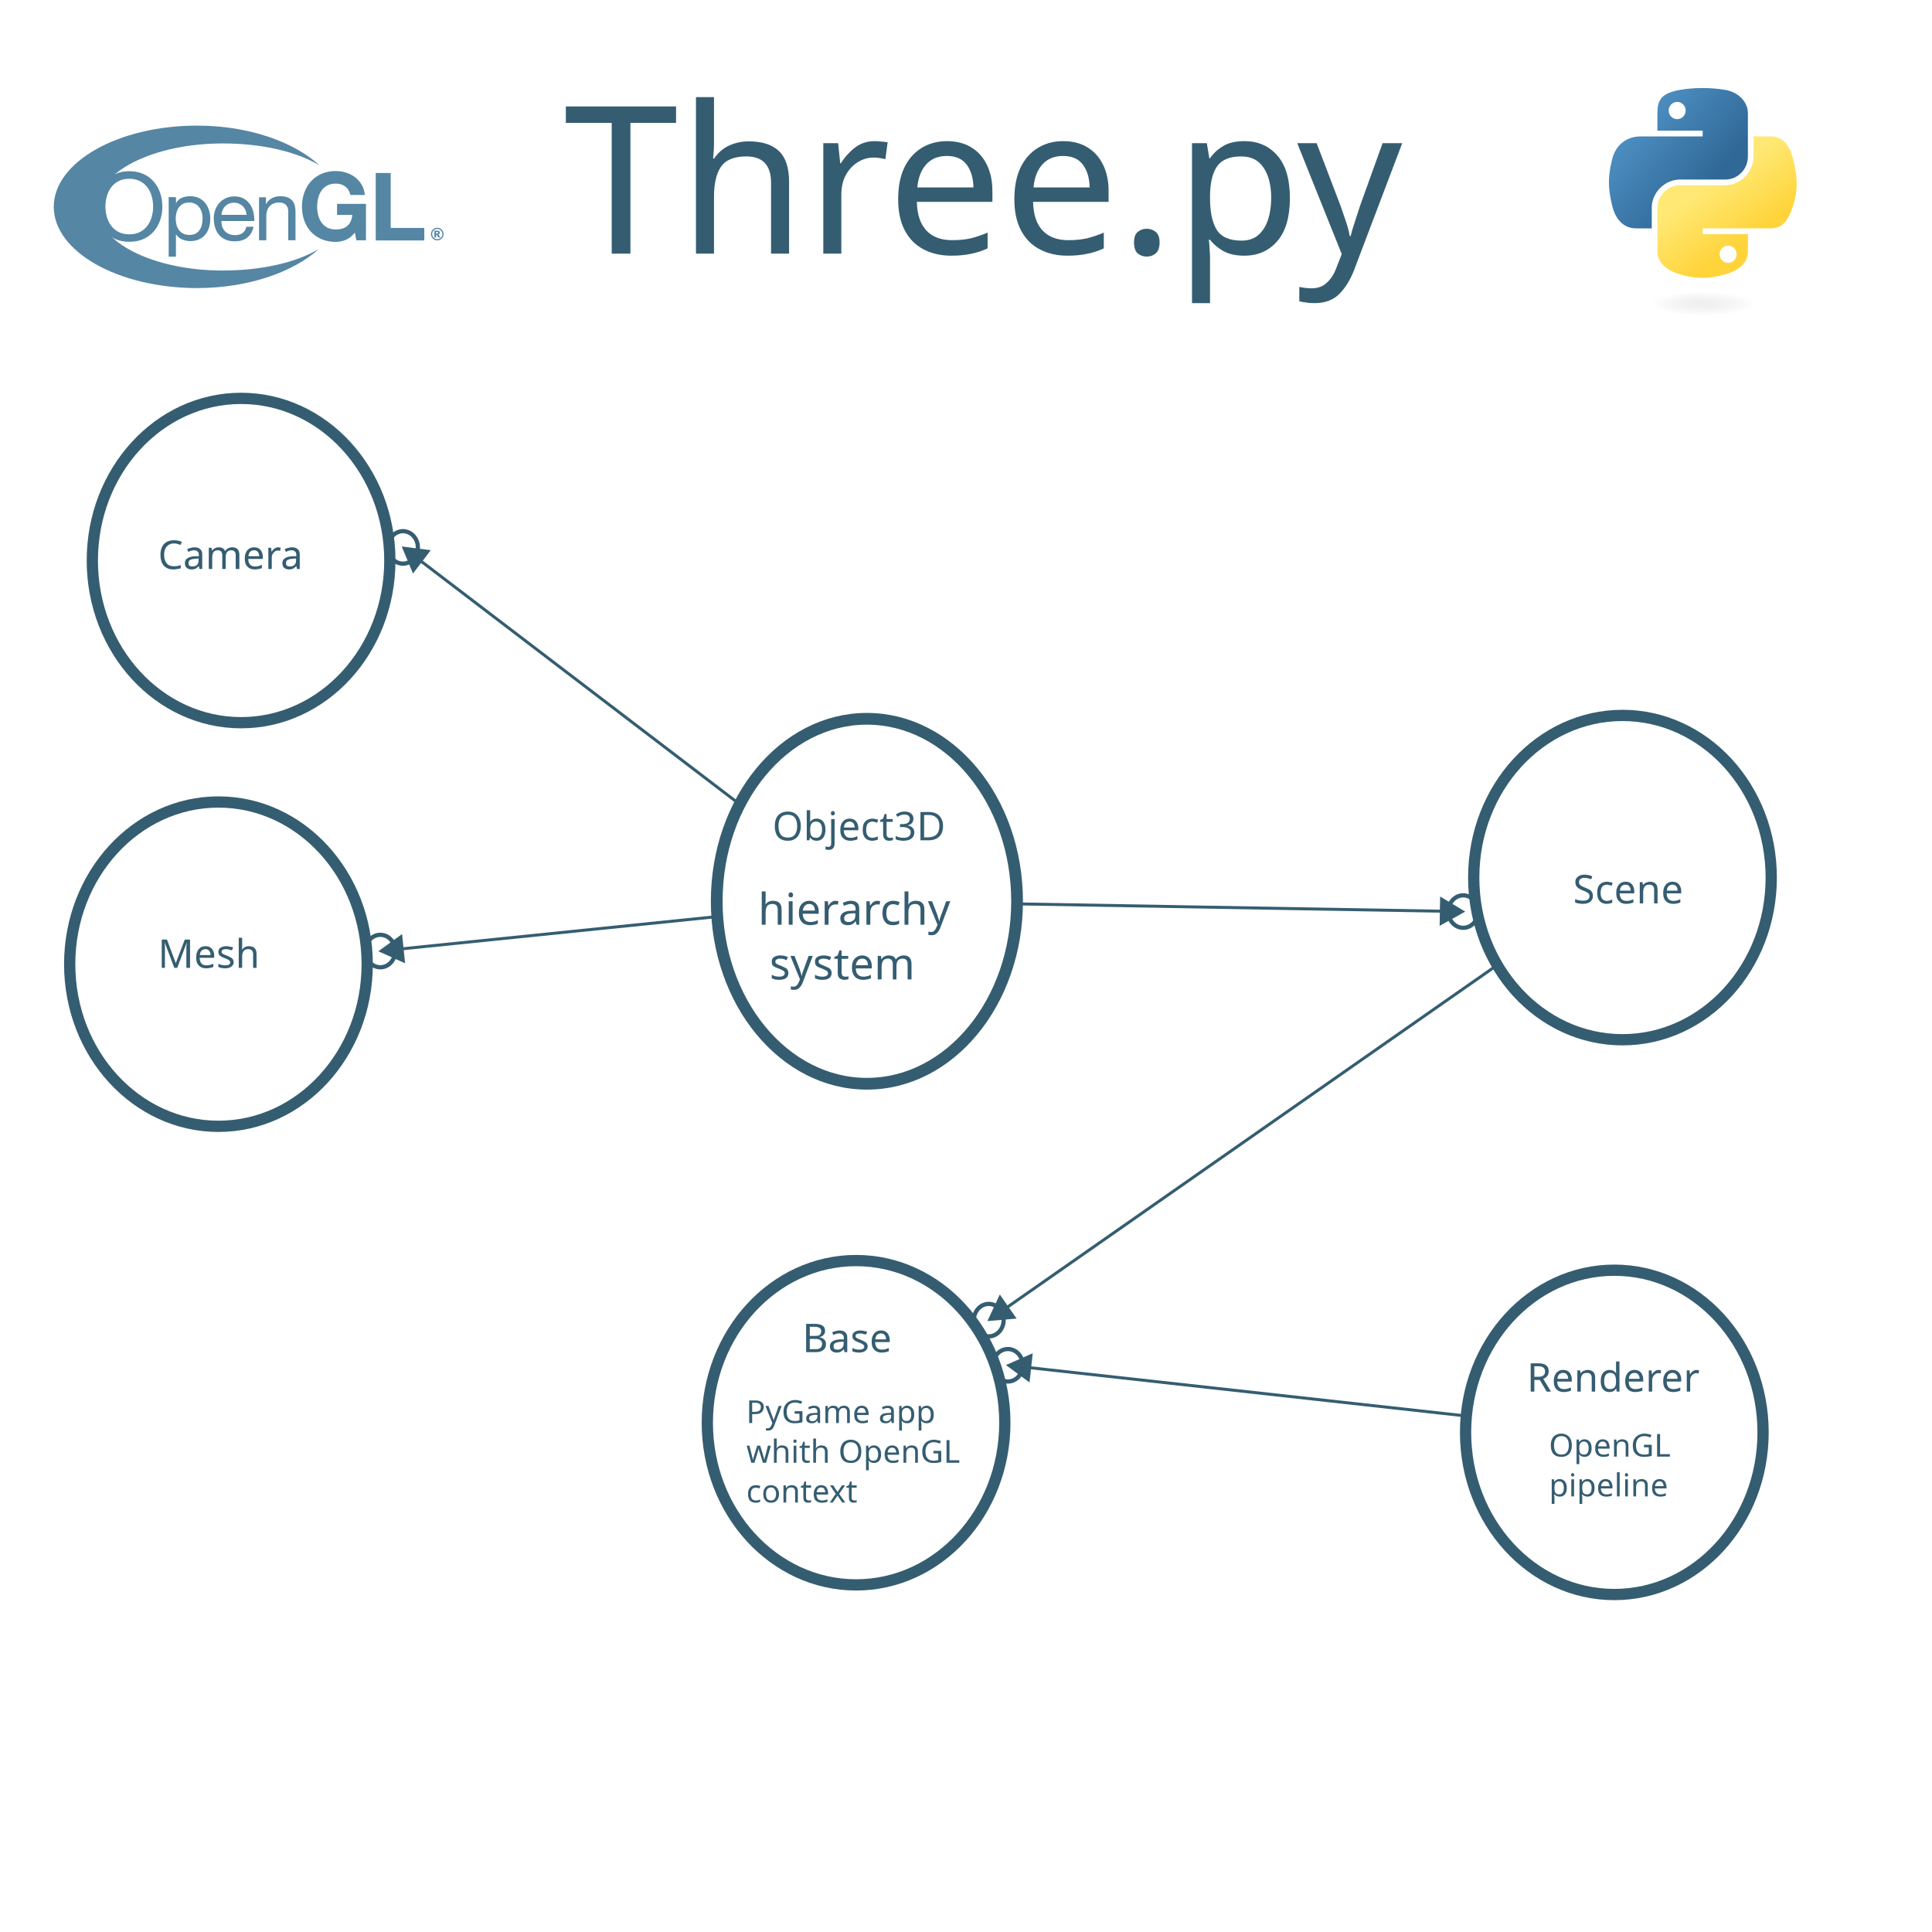
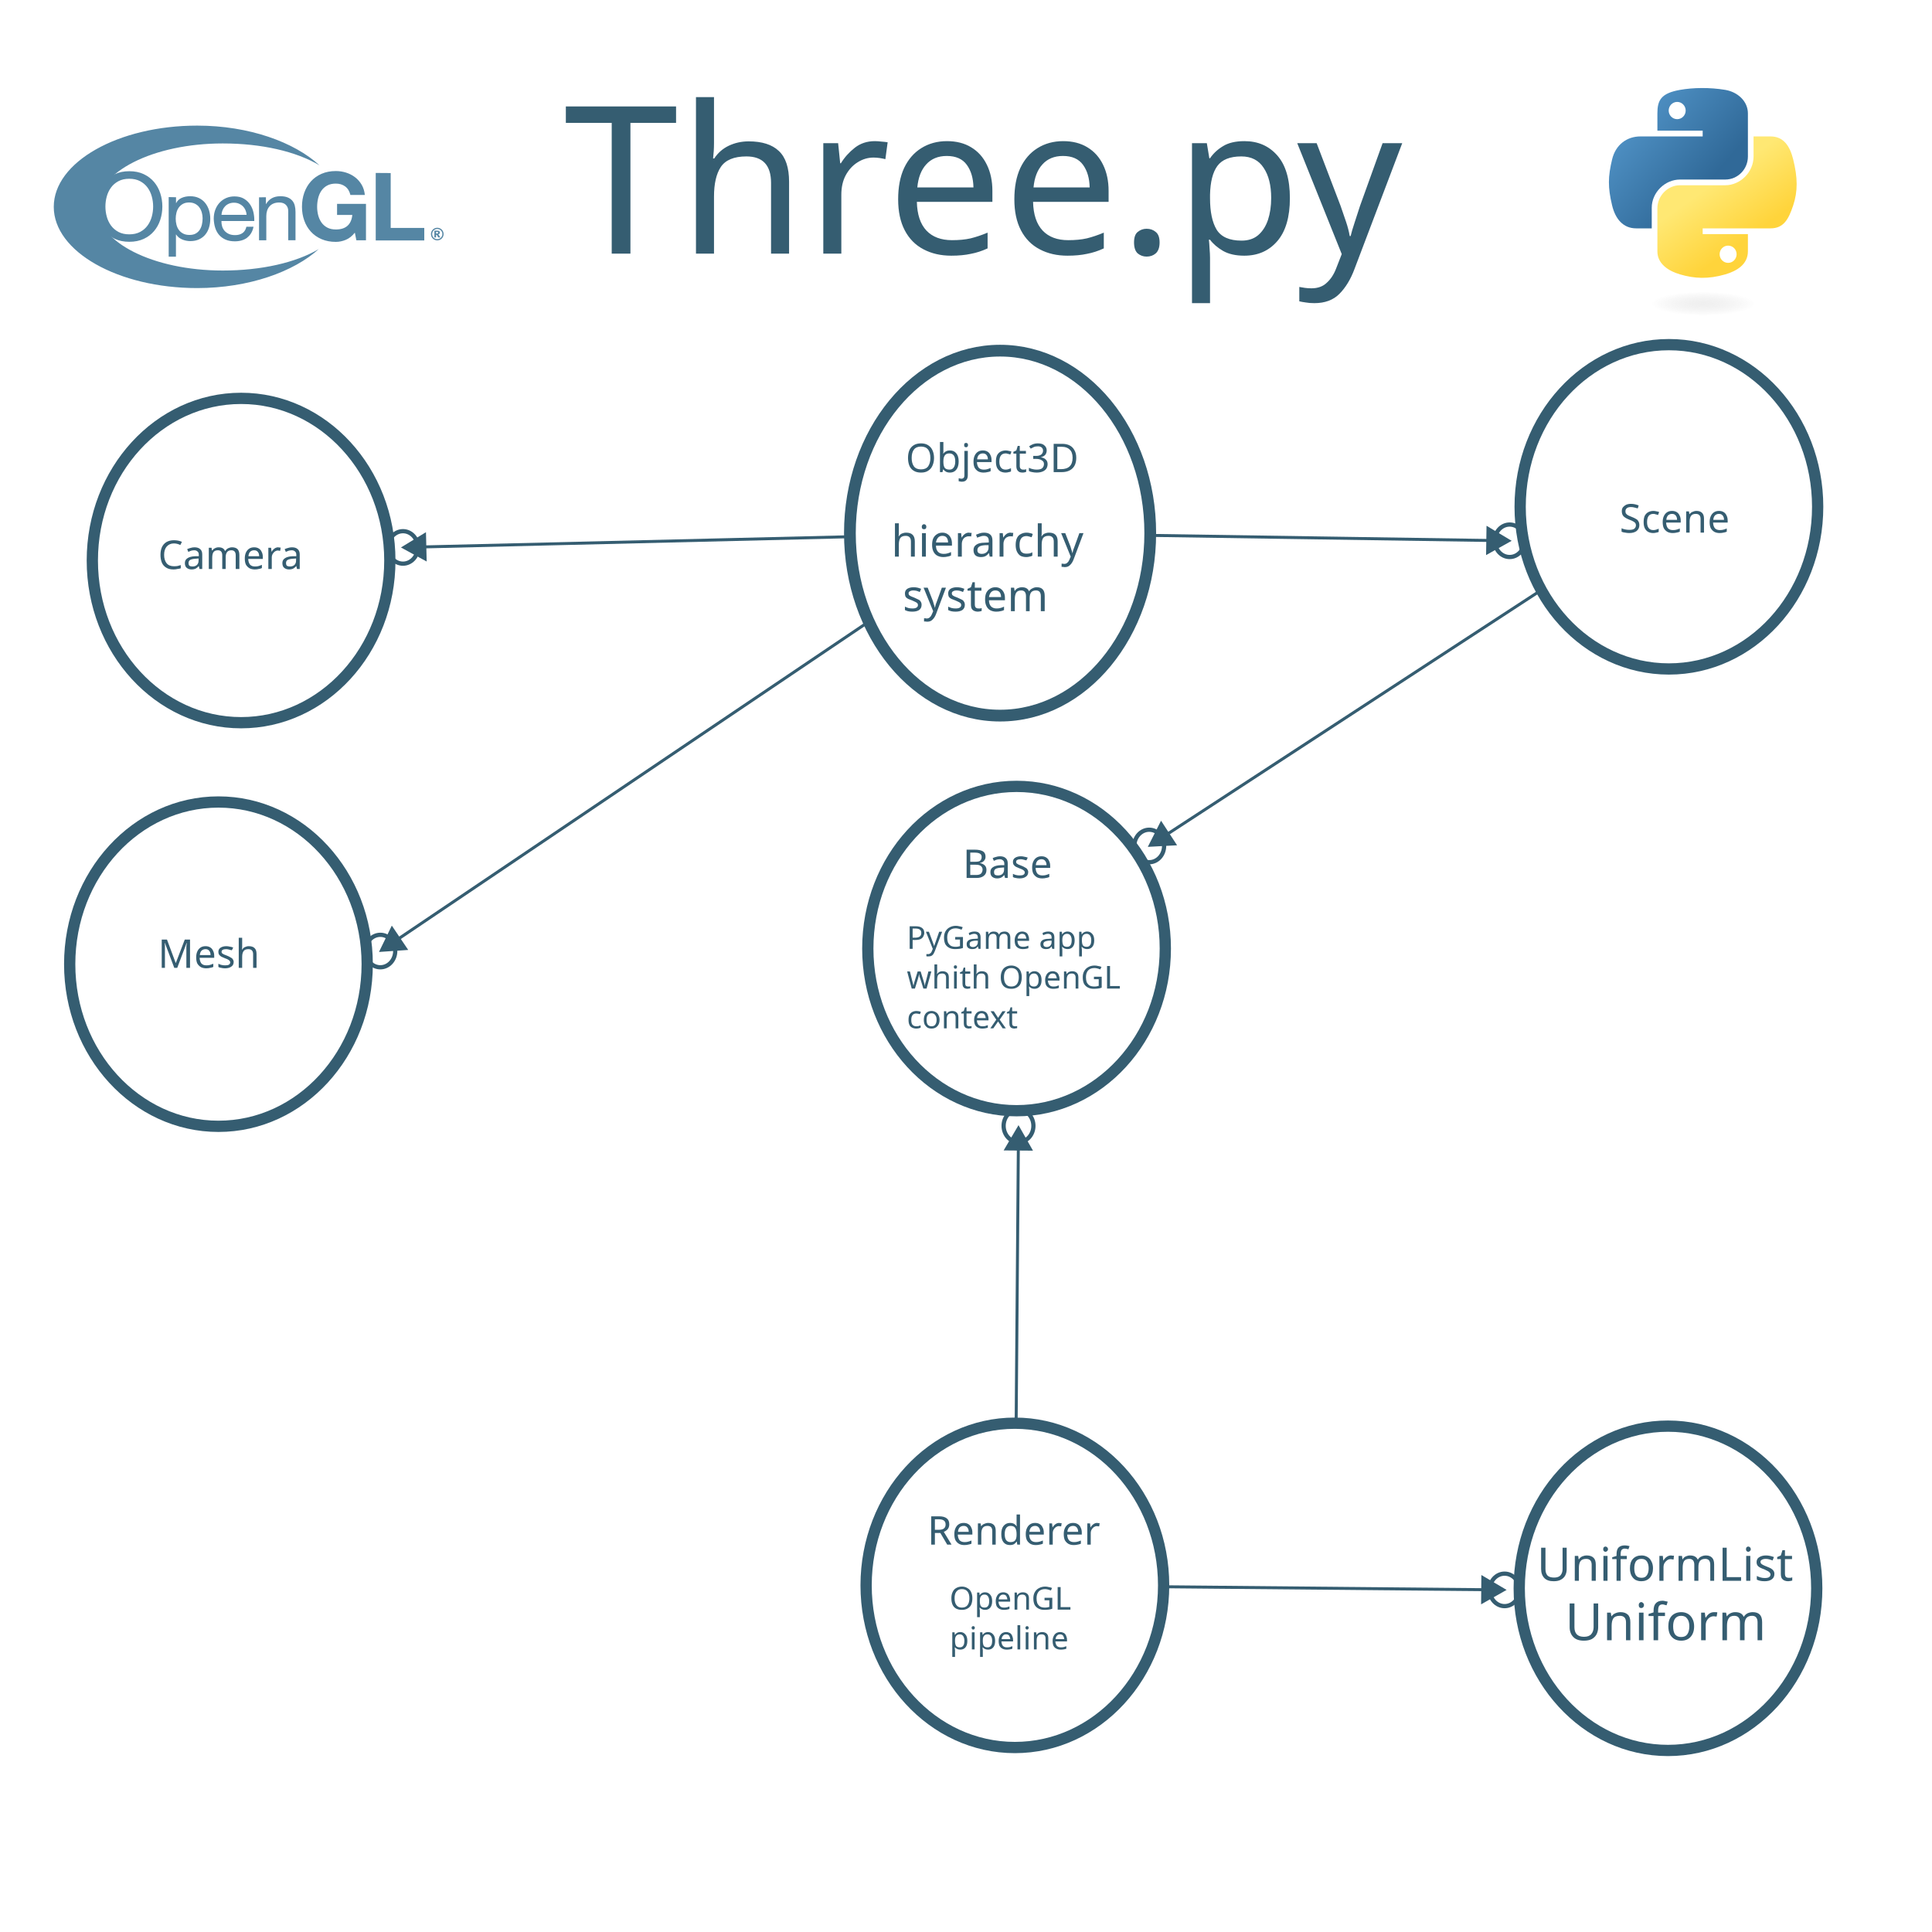
<svg xmlns="http://www.w3.org/2000/svg" xmlns:xlink="http://www.w3.org/1999/xlink" width="500" height="500" viewBox="0 0 132.292 132.292" version="1.1" id="svg5">
  <defs id="defs2">
    <marker style="overflow:visible" id="TriangleInL" refX="0" refY="0" orient="auto">
      <path transform="scale(-0.8)" style="fill:context-stroke;fill-rule:evenodd;stroke:context-stroke;stroke-width:1pt" d="M 5.77,0 -2.88,5 V -5 Z" id="path23902" />
    </marker>
    <marker style="overflow:visible" id="Tail" refX="0" refY="0" orient="auto">
      <g transform="scale(-1.2)" id="g23817">
        <path style="fill:none;fill-rule:evenodd;stroke:context-stroke;stroke-width:0.8;stroke-linecap:round" d="M -3.805,-3.959 0.544,0" id="path23805" />
        <path style="fill:none;fill-rule:evenodd;stroke:context-stroke;stroke-width:0.8;stroke-linecap:round" d="M -1.287,-3.959 3.062,0" id="path23807" />
        <path style="fill:none;fill-rule:evenodd;stroke:context-stroke;stroke-width:0.8;stroke-linecap:round" d="M 1.305,-3.959 5.654,0" id="path23809" />
        <path style="fill:none;fill-rule:evenodd;stroke:context-stroke;stroke-width:0.8;stroke-linecap:round" d="M -3.805,4.178 0.544,0.22" id="path23811" />
        <path style="fill:none;fill-rule:evenodd;stroke:context-stroke;stroke-width:0.8;stroke-linecap:round" d="M -1.287,4.178 3.062,0.22" id="path23813" />
        <path style="fill:none;fill-rule:evenodd;stroke:context-stroke;stroke-width:0.8;stroke-linecap:round" d="M 1.305,4.178 5.654,0.22" id="path23815" />
      </g>
    </marker>
    <marker style="overflow:visible" id="Arrow1Lstart" refX="0" refY="0" orient="auto">
      <path transform="matrix(0.8,0,0,0.8,10,0)" style="fill:context-stroke;fill-rule:evenodd;stroke:context-stroke;stroke-width:1pt" d="M 0,0 5,-5 -12.5,0 5,5 Z" id="path23769" />
    </marker>
    <linearGradient id="linearGradient7268">
      <stop style="stop-color:#be7900;stop-opacity:1;" offset="0" id="stop7266" />
    </linearGradient>
    <linearGradient id="linearGradient2795">
      <stop style="stop-color:#b8b8b8;stop-opacity:0.498;" offset="0" id="stop2797" />
      <stop style="stop-color:#7f7f7f;stop-opacity:0;" offset="1" id="stop2799" />
    </linearGradient>
    <linearGradient id="linearGradient2787">
      <stop style="stop-color:#7f7f7f;stop-opacity:0.5;" offset="0" id="stop2789" />
      <stop style="stop-color:#7f7f7f;stop-opacity:0;" offset="1" id="stop2791" />
    </linearGradient>
    <linearGradient id="linearGradient3676">
      <stop style="stop-color:#b2b2b2;stop-opacity:0.5;" offset="0" id="stop3678" />
      <stop style="stop-color:#b3b3b3;stop-opacity:0;" offset="1" id="stop3680" />
    </linearGradient>
    <linearGradient id="linearGradient3236">
      <stop style="stop-color:#f4f4f4;stop-opacity:1" offset="0" id="stop3244" />
      <stop style="stop-color:white;stop-opacity:1" offset="1" id="stop3240" />
    </linearGradient>
    <linearGradient id="linearGradient4671">
      <stop style="stop-color:#ffd43b;stop-opacity:1;" offset="0" id="stop4673" />
      <stop style="stop-color:#ffe873;stop-opacity:1" offset="1" id="stop4675" />
    </linearGradient>
    <linearGradient id="linearGradient4689">
      <stop style="stop-color:#5a9fd4;stop-opacity:1;" offset="0" id="stop4691" />
      <stop style="stop-color:#306998;stop-opacity:1;" offset="1" id="stop4693" />
    </linearGradient>
    <linearGradient x1="224.24" y1="144.757" x2="-65.309" y2="144.757" id="linearGradient2987" xlink:href="#linearGradient4671" gradientUnits="userSpaceOnUse" gradientTransform="translate(100.2702,99.61116)" />
    <linearGradient x1="172.942" y1="77.476" x2="26.67" y2="76.313" id="linearGradient2990" xlink:href="#linearGradient4689" gradientUnits="userSpaceOnUse" gradientTransform="translate(100.2702,99.61116)" />
    <linearGradient xlink:href="#linearGradient4671" id="linearGradient2255" gradientUnits="userSpaceOnUse" gradientTransform="matrix(0.562541,0,0,0.567972,-11.5974,-7.60954)" x1="224.24" y1="144.757" x2="-65.309" y2="144.757" />
    <linearGradient xlink:href="#linearGradient4689" id="linearGradient2258" gradientUnits="userSpaceOnUse" gradientTransform="matrix(0.562541,0,0,0.567972,-11.5974,-7.60954)" x1="172.942" y1="76.176" x2="26.67" y2="76.313" />
    <radialGradient xlink:href="#linearGradient2795" id="radialGradient2801" cx="61.519" cy="132.286" fx="61.519" fy="132.286" r="29.037" gradientTransform="matrix(1,0,0,0.177966,0,108.7434)" gradientUnits="userSpaceOnUse" />
    <radialGradient xlink:href="#linearGradient2795" id="radialGradient2801-0" cx="61.519" cy="132.286" fx="61.519" fy="132.286" r="29.037" gradientTransform="matrix(1,0,0,0.177966,0,108.7434)" gradientUnits="userSpaceOnUse" />
    <linearGradient xlink:href="#linearGradient4671" id="linearGradient1475" gradientUnits="userSpaceOnUse" gradientTransform="matrix(0.562541,0,0,0.567972,-14.99112,-11.70237)" x1="150.961" y1="192.352" x2="112.031" y2="137.273" />
    <linearGradient xlink:href="#linearGradient4689" id="linearGradient1478" gradientUnits="userSpaceOnUse" gradientTransform="matrix(0.562541,0,0,0.567972,-14.99112,-11.70237)" x1="26.649" y1="20.604" x2="135.665" y2="114.398" />
    <radialGradient xlink:href="#linearGradient2795" id="radialGradient1480" gradientUnits="userSpaceOnUse" gradientTransform="matrix(1.7490565e-8,-0.239947,1.054668,3.7915457e-7,-83.7008,142.462)" cx="61.519" cy="132.286" fx="61.519" fy="132.286" r="29.037" />
  </defs>
  <g id="layer1" style="display:inline">
-     <ellipse style="fill:none;fill-rule:evenodd;stroke:#355d71;stroke-width:0.804;stroke-miterlimit:4;stroke-dasharray:none;stroke-opacity:1" id="path31" cx="59.36" cy="61.714" rx="10.283" ry="12.495" />
-     <text xml:space="preserve" style="font-size:2.721px;line-height:1.25;font-family:sans-serif;letter-spacing:0px;fill:#355d71;fill-opacity:1;stroke-width:0.204" x="52.884" y="57.539" id="text3026">
-       <tspan id="tspan3024" style="fill:#355d71;fill-opacity:1;stroke-width:0.204" x="52.884" y="57.539">Object3D</tspan>
+     <ellipse style="fill:none;fill-rule:evenodd;stroke:#355d71;stroke-width:0.804;stroke-miterlimit:4;stroke-dasharray:none;stroke-opacity:1" id="path31" cx="68.479" cy="36.506" rx="10.283" ry="12.495" />
+     <text xml:space="preserve" style="font-size:2.721px;line-height:1.25;font-family:sans-serif;letter-spacing:0px;fill:#355d71;fill-opacity:1;stroke-width:0.204" x="62.004" y="32.331" id="text3026">
+       <tspan id="tspan3024" style="fill:#355d71;fill-opacity:1;stroke-width:0.204" x="62.004" y="32.331">Object3D</tspan>
    </text>
-     <ellipse style="fill:none;stroke:#355d71;stroke-width:0.771;stroke-opacity:1" id="path5034" cx="58.619" cy="97.42" rx="10.186" ry="11.104" />
-     <text xml:space="preserve" style="font-size:2.721px;line-height:1.25;font-family:sans-serif;letter-spacing:0px;fill:#355d71;fill-opacity:1;stroke-width:0.204" x="54.934" y="92.588" id="text10244">
-       <tspan id="tspan10242" style="fill:#355d71;fill-opacity:1;stroke-width:0.204" x="54.934" y="92.588">Base</tspan>
+     <ellipse style="fill:none;stroke:#355d71;stroke-width:0.771;stroke-opacity:1" id="path5034" cx="69.608" cy="64.951" rx="10.186" ry="11.104" />
+     <text xml:space="preserve" style="font-size:2.721px;line-height:1.25;font-family:sans-serif;letter-spacing:0px;fill:#355d71;fill-opacity:1;stroke-width:0.204" x="65.922" y="60.119" id="text10244">
+       <tspan id="tspan10242" style="fill:#355d71;fill-opacity:1;stroke-width:0.204" x="65.922" y="60.119">Base</tspan>
    </text>
-     <text xml:space="preserve" style="font-size:2.177px;line-height:1.25;font-family:sans-serif;letter-spacing:0px;fill:#355d71;fill-opacity:1;stroke-width:0.204" x="51.096" y="97.44" id="text15365">
-       <tspan id="tspan15363" style="font-size:2.177px;fill:#355d71;fill-opacity:1;stroke-width:0.204" x="51.096" y="97.44">PyGame app</tspan>
-       <tspan style="font-size:2.177px;fill:#355d71;fill-opacity:1;stroke-width:0.204" x="51.096" y="100.16" id="tspan16553">whith OpenGL</tspan>
-       <tspan style="font-size:2.177px;fill:#355d71;fill-opacity:1;stroke-width:0.204" x="51.096" y="102.881" id="tspan16555">context</tspan>
+     <text xml:space="preserve" style="font-size:2.177px;line-height:1.25;font-family:sans-serif;letter-spacing:0px;fill:#355d71;fill-opacity:1;stroke-width:0.204" x="62.085" y="64.97" id="text15365">
+       <tspan id="tspan15363" style="font-size:2.177px;fill:#355d71;fill-opacity:1;stroke-width:0.204" x="62.085" y="64.97">PyGame app</tspan>
+       <tspan style="font-size:2.177px;fill:#355d71;fill-opacity:1;stroke-width:0.204" x="62.085" y="67.691" id="tspan16553">whith OpenGL</tspan>
+       <tspan style="font-size:2.177px;fill:#355d71;fill-opacity:1;stroke-width:0.204" x="62.085" y="70.412" id="tspan16555">context</tspan>
    </text>
-     <ellipse style="fill:none;stroke:#355d71;stroke-width:0.771;stroke-opacity:1" id="ellipse20633" cx="110.539" cy="98.08" rx="10.186" ry="11.104" />
-     <text xml:space="preserve" style="font-size:2.721px;line-height:1.25;font-family:sans-serif;letter-spacing:0px;fill:#355d71;fill-opacity:1;stroke-width:0.204" x="104.546" y="95.291" id="text20637">
-       <tspan id="tspan20635" style="fill:#355d71;fill-opacity:1;stroke-width:0.204" x="104.546" y="95.291">Renderer</tspan>
+     <ellipse style="fill:none;stroke:#355d71;stroke-width:0.771;stroke-opacity:1" id="ellipse20633" cx="69.492" cy="108.556" rx="10.186" ry="11.104" />
+     <text xml:space="preserve" style="font-size:2.721px;line-height:1.25;font-family:sans-serif;letter-spacing:0px;fill:#355d71;fill-opacity:1;stroke-width:0.204" x="63.499" y="105.767" id="text20637">
+       <tspan id="tspan20635" style="fill:#355d71;fill-opacity:1;stroke-width:0.204" x="63.499" y="105.767">Renderer</tspan>
    </text>
-     <text xml:space="preserve" style="font-size:2.177px;line-height:1.25;font-family:sans-serif;letter-spacing:0px;fill:#355d71;fill-opacity:1;stroke-width:0.204" x="106.066" y="99.743" id="text20645">
-       <tspan style="font-size:2.177px;fill:#355d71;fill-opacity:1;stroke-width:0.204" x="106.066" y="99.743" id="tspan20641">OpenGL </tspan>
-       <tspan style="font-size:2.177px;fill:#355d71;fill-opacity:1;stroke-width:0.204" x="106.066" y="102.464" id="tspan22003">pipeline</tspan>
-       <tspan style="font-size:2.177px;fill:#355d71;fill-opacity:1;stroke-width:0.204" x="106.066" y="105.184" id="tspan20643" />
+     <text xml:space="preserve" style="font-size:2.177px;line-height:1.25;font-family:sans-serif;letter-spacing:0px;fill:#355d71;fill-opacity:1;stroke-width:0.204" x="65.019" y="110.218" id="text20645">
+       <tspan style="font-size:2.177px;fill:#355d71;fill-opacity:1;stroke-width:0.204" x="65.019" y="110.218" id="tspan20641">OpenGL </tspan>
+       <tspan style="font-size:2.177px;fill:#355d71;fill-opacity:1;stroke-width:0.204" x="65.019" y="112.939" id="tspan22003">pipeline</tspan>
+       <tspan style="font-size:2.177px;fill:#355d71;fill-opacity:1;stroke-width:0.204" x="65.019" y="115.66" id="tspan20643" />
    </text>
-     <ellipse style="fill:none;fill-opacity:1;stroke:#355d71;stroke-width:0.289;stroke-opacity:1;stroke-miterlimit:4;stroke-dasharray:none" id="ellipse23432" cx="69.015" cy="93.486" rx="1.02" ry="1.112" />
-     <path style="fill:none;fill-rule:evenodd;stroke:#355d71;stroke-width:0.204px;stroke-linecap:butt;stroke-linejoin:miter;stroke-opacity:1;marker-start:url(#TriangleInL)" d="M 70.03,93.598 100.405,96.959" id="path24336" />
-     <ellipse style="fill:none;stroke:#355d71;stroke-width:0.771;stroke-opacity:1" id="ellipse26024" cx="111.098" cy="60.092" rx="10.186" ry="11.104" />
-     <text xml:space="preserve" style="font-size:2.721px;line-height:1.25;font-family:sans-serif;letter-spacing:0px;fill:#355d71;fill-opacity:1;stroke-width:0.204" x="107.715" y="61.859" id="text26028">
-       <tspan id="tspan26026" style="fill:#355d71;fill-opacity:1;stroke-width:0.204" x="107.715" y="61.859">Scene</tspan>
+     <ellipse style="fill:none;fill-opacity:1;stroke:#355d71;stroke-width:0.289;stroke-miterlimit:4;stroke-dasharray:none;stroke-opacity:1" id="ellipse23432" cx="69.742" cy="77.092" rx="1.02" ry="1.112" />
+     <path style="fill:none;fill-rule:evenodd;stroke:#355d71;stroke-width:0.204px;stroke-linecap:butt;stroke-linejoin:miter;stroke-opacity:1;marker-start:url(#TriangleInL)" d="M 69.733,78.204 69.58,97.453" id="path24336" />
+     <ellipse style="fill:none;stroke:#355d71;stroke-width:0.771;stroke-opacity:1" id="ellipse26024" cx="114.277" cy="34.703" rx="10.186" ry="11.104" />
+     <text xml:space="preserve" style="font-size:2.721px;line-height:1.25;font-family:sans-serif;letter-spacing:0px;fill:#355d71;fill-opacity:1;stroke-width:0.204" x="110.894" y="36.469" id="text26028">
+       <tspan id="tspan26026" style="fill:#355d71;fill-opacity:1;stroke-width:0.204" x="110.894" y="36.469">Scene</tspan>
    </text>
-     <path style="display:inline;fill:none;fill-rule:evenodd;stroke:#355d71;stroke-width:0.204px;stroke-linecap:butt;stroke-linejoin:miter;stroke-opacity:1;marker-start:url(#TriangleInL)" d="M 99.173,62.402 69.641,61.892" id="path27798" />
-     <path style="display:inline;fill:none;fill-rule:evenodd;stroke:#355d71;stroke-width:0.204px;stroke-linecap:butt;stroke-linejoin:miter;stroke-opacity:1;marker-start:url(#TriangleInL)" d="M 68.562,89.796 102.521,66.082" id="path27902" />
-     <ellipse style="fill:none;fill-opacity:1;stroke:#355d71;stroke-width:0.289;stroke-opacity:1;stroke-miterlimit:4;stroke-dasharray:none" id="ellipse28006" cx="67.703" cy="90.396" rx="1.02" ry="1.112" />
-     <ellipse style="fill:none;fill-opacity:1;stroke:#355d71;stroke-width:0.289;stroke-opacity:1;stroke-miterlimit:4;stroke-dasharray:none" id="ellipse28110" cx="100.193" cy="62.419" rx="1.02" ry="1.112" />
-     <text xml:space="preserve" style="font-size:2.993px;line-height:1.25;font-family:sans-serif;letter-spacing:0px;fill:#355d71;fill-opacity:1;stroke-width:0.204" x="51.91" y="63.32" id="text33891">
-       <tspan style="font-size:2.993px;fill:#355d71;fill-opacity:1;stroke-width:0.204" x="51.91" y="63.32" id="tspan33889">hierarchy </tspan>
-       <tspan style="font-size:2.993px;fill:#355d71;fill-opacity:1;stroke-width:0.204" x="51.91" y="67.061" id="tspan40004"> system</tspan>
+     <path style="display:inline;fill:none;fill-rule:evenodd;stroke:#355d71;stroke-width:0.204px;stroke-linecap:butt;stroke-linejoin:miter;stroke-opacity:1;marker-start:url(#TriangleInL)" d="M 102.352,37.014 78.761,36.66" id="path27798" />
+     <path style="display:inline;fill:none;fill-rule:evenodd;stroke:#355d71;stroke-width:0.204px;stroke-linecap:butt;stroke-linejoin:miter;stroke-opacity:1;marker-start:url(#TriangleInL)" d="M 79.566,57.355 105.537,40.406" id="path27902" />
+     <ellipse style="fill:none;fill-opacity:1;stroke:#355d71;stroke-width:0.289;stroke-miterlimit:4;stroke-dasharray:none;stroke-opacity:1" id="ellipse28006" cx="78.691" cy="57.927" rx="1.02" ry="1.112" />
+     <ellipse style="fill:none;fill-opacity:1;stroke:#355d71;stroke-width:0.289;stroke-miterlimit:4;stroke-dasharray:none;stroke-opacity:1" id="ellipse28110" cx="103.372" cy="37.029" rx="1.02" ry="1.112" />
+     <text xml:space="preserve" style="font-size:2.993px;line-height:1.25;font-family:sans-serif;letter-spacing:0px;fill:#355d71;fill-opacity:1;stroke-width:0.204" x="61.03" y="38.112" id="text33891">
+       <tspan style="font-size:2.993px;fill:#355d71;fill-opacity:1;stroke-width:0.204" x="61.03" y="38.112" id="tspan33889">hierarchy </tspan>
+       <tspan style="font-size:2.993px;fill:#355d71;fill-opacity:1;stroke-width:0.204" x="61.03" y="41.853" id="tspan40004"> system</tspan>
    </text>
    <ellipse style="fill:none;stroke:#355d71;stroke-width:0.771;stroke-opacity:1" id="ellipse48041" cx="14.958" cy="66.02" rx="10.186" ry="11.104" />
    <text xml:space="preserve" style="font-size:2.721px;line-height:1.25;font-family:sans-serif;letter-spacing:0px;fill:#355d71;fill-opacity:1;stroke-width:0.204" x="10.81" y="66.273" id="text48045">
      <tspan id="tspan48043" style="fill:#355d71;fill-opacity:1;stroke-width:0.204" x="10.81" y="66.273">Mesh</tspan>
    </text>
-     <path style="display:inline;fill:none;fill-rule:evenodd;stroke:#355d71;stroke-width:0.204px;stroke-linecap:butt;stroke-linejoin:miter;stroke-opacity:1;marker-start:url(#TriangleInL)" d="M 27.059,65.018 49.113,62.762" id="path48401" />
+     <path style="display:inline;fill:none;fill-rule:evenodd;stroke:#355d71;stroke-width:0.204px;stroke-linecap:butt;stroke-linejoin:miter;stroke-opacity:1;marker-start:url(#TriangleInL)" d="M 26.911,64.537 59.488,42.569" id="path48401" />
    <ellipse style="fill:none;fill-opacity:1;stroke:#355d71;stroke-width:0.289;stroke-opacity:1;stroke-miterlimit:4;stroke-dasharray:none" id="ellipse48403" cx="26.043" cy="65.122" rx="1.02" ry="1.112" />
    <text xml:space="preserve" style="font-size:14.111px;line-height:1.25;font-family:sans-serif;letter-spacing:0px;fill:#355d71;fill-opacity:1;stroke-width:0.204" x="38.606" y="17.367" id="text907">
      <tspan id="tspan905" style="font-style:normal;font-variant:normal;font-weight:normal;font-stretch:normal;font-size:14.111px;font-family:sans-serif;-inkscape-font-specification:sans-serif;fill:#355d71;fill-opacity:1;stroke-width:0.204" x="38.606" y="17.367">Three.py</tspan>
    </text>
    <g id="g1098" transform="matrix(0.115642,0,0,0.115642,110.1695,6.027553)">
      <path style="fill:url(#linearGradient1478);fill-opacity:1" d="M 54.919,9.1927389e-4 C 50.335,0.022 45.958,0.413 42.106,1.095 30.76,3.099 28.7,7.295 28.7,15.032 v 10.219 h 26.812 v 3.406 h -26.812 -10.062 c -7.792,0 -14.616,4.684 -16.75,13.594 -2.462,10.213 -2.571,16.586 0,27.25 1.906,7.938 6.458,13.594 14.25,13.594 h 9.219 v -12.25 c 0,-8.85 7.657,-16.656 16.75,-16.656 h 26.781 c 7.455,0 13.406,-6.138 13.406,-13.625 v -25.531 c 0,-7.266 -6.13,-12.725 -13.406,-13.937 C 64.282,0.328 59.502,-0.02 54.919,9.1927389e-4 Z m -14.5,8.219 c 2.77,0 5.031,2.299 5.031,5.125 -2e-6,2.816 -2.262,5.094 -5.031,5.094 -2.779,-1e-6 -5.031,-2.277 -5.031,-5.094 -10e-7,-2.826 2.252,-5.125 5.031,-5.125 z" id="path1948" />
      <path style="fill:url(#linearGradient1475);fill-opacity:1" d="m 85.638,28.657 v 11.906 c 0,9.231 -7.826,17 -16.75,17 h -26.781 c -7.336,0 -13.406,6.278 -13.406,13.625 v 25.531 c 0,7.266 6.319,11.54 13.406,13.625 8.487,2.496 16.626,2.947 26.781,0 6.75,-1.954 13.406,-5.888 13.406,-13.625 V 86.501 h -26.781 v -3.406 h 26.781 13.406 c 7.792,0 10.696,-5.435 13.406,-13.594 2.799,-8.399 2.68,-16.476 0,-27.25 -1.926,-7.757 -5.604,-13.594 -13.406,-13.594 z m -15.062,64.656 c 2.779,3e-6 5.031,2.277 5.031,5.094 -2e-6,2.826 -2.252,5.125 -5.031,5.125 -2.77,0 -5.031,-2.299 -5.031,-5.125 2e-6,-2.816 2.262,-5.094 5.031,-5.094 z" id="path1950" />
      <ellipse style="opacity:0.444;fill:url(#radialGradient1480);fill-opacity:1;fill-rule:nonzero;stroke:none;stroke-width:15.417;stroke-miterlimit:4;stroke-dasharray:none;stroke-opacity:1" id="path1894" cx="55.817" cy="127.701" rx="35.931" ry="6.967" />
    </g>
    <g id="g1141" transform="matrix(0.02472074,0,0,0.02472074,3.578559,8.611182)">
      <g transform="matrix(0.996,0,0,1,-53.6,-25)" fill="#5586a4" id="g1120">
        <path d="m 182,212 c 3.85,-11.8 9.63,-22.2 17.3,-31.3 7.7,-9.07 17.3,-16.3 28.8,-21.7 11.5,-5.4 24.8,-8.11 40,-8.11 15.2,0 28.6,2.71 40,8.11 11.5,5.4 21.1,12.6 28.8,21.7 7.7,9.1 13.5,19.5 17.3,31.3 3.85,11.8 5.78,24 5.78,36.7 0,12.7 -1.93,25 -5.78,36.8 -3.85,11.8 -9.63,22.2 -17.3,31.3 -7.7,9.07 -17.3,16.3 -28.8,21.6 -11.5,5.31 -24.8,7.98 -40,7.98 -15.2,0 -28.6,-2.66 -40,-7.98 -11.5,-5.32 -21.1,-12.5 -28.8,-21.6 -7.7,-9.07 -13.5,-19.5 -17.3,-31.3 -3.85,-11.8 -5.78,-24 -5.78,-36.8 0,-12.8 1.93,-25 5.78,-36.7 z m 23.4,64.7 c 2.51,9.16 6.46,17.4 11.8,24.7 5.38,7.33 12.3,13.2 20.7,17.7 8.43,4.45 18.5,6.67 30.1,6.67 11.7,0 21.7,-2.22 30.1,-6.67 8.43,-4.45 15.3,-10.3 20.7,-17.7 5.38,-7.33 9.32,-15.6 11.8,-24.7 2.51,-9.17 3.77,-18.5 3.77,-27.9 0,-9.4 -1.26,-18.7 -3.77,-27.9 -2.51,-9.2 -6.46,-17.4 -11.8,-24.7 -5.38,-7.33 -12.3,-13.2 -20.7,-17.7 -8.43,-4.45 -18.5,-6.68 -30.1,-6.68 -11.7,0 -21.7,2.23 -30.1,6.68 -8.43,4.45 -15.3,10.3 -20.7,17.7 -5.38,7.34 -9.33,15.6 -11.8,24.7 -2.51,9.16 -3.76,18.5 -3.76,27.9 0,9.4 1.25,18.7 3.76,27.9 z" id="path1106" />
        <path d="m 398,223 v 16.1 h 0.404 c 3.3,-6.61 8.48,-11.4 15.5,-14.4 7.07,-3 14.8,-4.5 23.3,-4.5 9.42,0 17.6,1.69 24.6,5.07 6.99,3.38 12.8,7.94 17.4,13.7 4.63,5.76 8.12,12.4 10.5,19.9 2.36,7.52 3.54,15.5 3.54,23.9 0,8.44 -1.14,16.4 -3.42,24 -2.28,7.52 -5.73,14.1 -10.4,19.7 -4.63,5.6 -10.4,10 -17.4,13.2 -7,3.22 -15.1,4.84 -24.4,4.84 -2.99,0 -6.32,-0.307 -10,-0.919 -3.69,-0.621 -7.34,-1.61 -11,-3 -3.61,-1.38 -7.03,-3.27 -10.3,-5.65 -3.22,-2.38 -5.93,-5.34 -8.12,-8.88 H 397.8 v 61.5 h -20.2 v -165 z m 71.7,42.3 c -1.49,-5.29 -3.76,-10 -6.81,-14.2 -3.06,-4.14 -6.98,-7.44 -11.8,-9.9 -4.78,-2.46 -10.4,-3.68 -16.8,-3.68 -6.74,0 -12.5,1.31 -17.2,3.92 -4.7,2.61 -8.54,6.02 -11.5,10.2 -2.98,4.22 -5.13,9.02 -6.46,14.4 -1.33,5.37 -2,10.8 -2,16.3 0,5.84 0.7,11.5 2.12,16.9 1.41,5.45 3.64,10.2 6.7,14.4 3.05,4.14 7.01,7.48 11.9,10 4.86,2.53 10.7,3.8 17.6,3.8 6.89,0 12.6,-1.3 17.3,-3.91 4.7,-2.61 8.35,-6.06 11.2,-10.4 2.82,-4.29 4.85,-9.2 6.11,-14.7 1.25,-5.53 1.88,-11.2 1.88,-17 -0.002,-5.52 -0.747,-10.9 -2.24,-16.2 z" id="path1108" />
        <path d="m 596,335 c -9.13,6.75 -20.6,10.1 -34.5,10.1 -9.76,0 -18.2,-1.53 -25.4,-4.6 -7.16,-3.07 -13.2,-7.37 -18.1,-12.9 -4.88,-5.53 -8.54,-12.1 -11,-19.8 -2.44,-7.68 -3.81,-16 -4.13,-25.1 0,-9.06 1.41,-17.3 4.25,-24.9 2.83,-7.52 6.81,-14 11.9,-19.6 5.12,-5.53 11.2,-9.82 18.2,-12.9 7.01,-3.07 14.7,-4.61 23,-4.61 10.9,0 19.9,2.2 27.1,6.58 7.17,4.38 12.9,9.96 17.3,16.7 4.33,6.77 7.33,14.2 8.98,22.1 1.65,8 2.32,15.6 2.01,22.8 h -91.3 c -0.158,5.21 0.467,10.2 1.88,14.8 1.413,4.6 3.69,8.81 6.83,12.4 3.14,3.6 7.15,6.47 12,8.62 4.87,2.15 10.6,3.22 17.2,3.22 8.48,0 15.4,-1.92 20.8,-5.76 5.42,-3.84 8.99,-9.68 10.7,-17.5 h 19.8 c -2.68,13.3 -8.58,23.4 -17.7,30.1 z m -4.89,-76.4 c -1.8,-4.13 -4.23,-7.7 -7.29,-10.7 -3.06,-2.98 -6.67,-5.36 -10.8,-7.12 -4.16,-1.76 -8.75,-2.65 -13.8,-2.65 -5.18,0 -9.85,0.882 -14,2.65 -4.16,1.76 -7.73,4.18 -10.7,7.24 -2.98,3.06 -5.33,6.63 -7.06,10.7 -1.73,4.06 -2.75,8.39 -3.06,13 h 69.9 c -0.317,-4.6 -1.38,-8.96 -3.18,-13.1 z" id="path1110" />
        <path d="m 648,223 v 18.9 h 0.379 c 8.37,-14.4 21.6,-21.7 39.8,-21.7 8.06,0 14.8,1.08 20.1,3.23 5.37,2.15 9.72,5.15 13,8.99 3.32,3.84 5.65,8.41 6.99,13.7 1.34,5.3 2.01,11.2 2.01,17.6 v 78.4 h -20.2 v -80.6 c 0,-7.37 -2.21,-13.2 -6.62,-17.5 -4.42,-4.3 -10.5,-6.45 -18.2,-6.45 -6.15,0 -11.5,0.926 -16,2.77 -4.49,1.84 -8.24,4.45 -11.2,7.83 -2.99,3.38 -5.24,7.33 -6.73,11.9 -1.5,4.53 -2.25,9.49 -2.25,14.9 v 67.3 h -20.2 v -119 z" id="path1112" />
        <path d="m 870,341 c -9.12,3.76 -18.3,5.64 -27.6,5.64 -14.7,0 -27.9,-2.5 -39.6,-7.48 -11.7,-4.99 -21.6,-11.9 -29.6,-20.6 -8.05,-8.75 -14.2,-19 -18.5,-30.9 -4.29,-11.8 -6.44,-24.6 -6.44,-38.2 0,-14 2.14,-27 6.42,-39 4.28,-12 10.4,-22.5 18.5,-31.4 8.03,-8.93 17.9,-15.9 29.6,-21 11.7,-5.08 24.9,-7.62 39.6,-7.62 9.83,0 19.4,1.45 28.6,4.34 9.21,2.9 17.5,7.15 24.9,12.8 7.42,5.61 13.5,12.5 18.4,20.8 4.83,8.23 7.78,17.7 8.86,28.3 h -40.2 c -2.51,-10.5 -7.34,-18.3 -14.5,-23.6 -7.16,-5.24 -15.8,-7.86 -26,-7.86 -9.48,0 -17.5,1.79 -24.1,5.38 -6.6,3.59 -12,8.41 -16.1,14.4 -4.12,6.04 -7.11,12.9 -8.98,20.6 -1.88,7.7 -2.82,15.7 -2.82,23.9 0,7.88 0.939,15.5 2.82,23 1.88,7.44 4.88,14.1 9,20.1 4.12,5.95 9.49,10.7 16.1,14.3 6.62,3.59 14.7,5.38 24.2,5.38 14,0 24.7,-3.44 32.4,-10.3 7.61,-6.88 12,-16.9 13.3,-29.9 h -42.4 v -30.8 h 80.4 v 101 h -26.7 l -4.28,-21.2 c -7.51,9.44 -15.8,16 -25,19.8 z" id="path1114" />
        <path d="m 995,156 v 152 h 93.4 v 34.7 h -135 v -187 z" id="path1116" />
        <path d="M 796,366 C 731.7,404.2 635,426 528,426 334,426 178,347.2 178,250 178,152.8 335,74 528,74 636,74 732,96.1 797,134.6 726.8,70.2 601,24.6 457,24.6 237,24.565 58,125.6 58,249.6 c -0.019,124 179,225 399,225 143,0.024 269,-45.1 339,-109 z" id="path1118" />
      </g>
      <g transform="translate(-60,-25)" id="g1124">
        <path d="m 1144,325 c 0,3.14 -0.786,6.07 -2.36,8.78 -1.574,2.71 -3.71,4.85 -6.42,6.41 -2.71,1.56 -5.64,2.34 -8.78,2.34 -3.13,0 -6.04,-0.781 -8.76,-2.34 -2.71,-1.56 -4.85,-3.7 -6.42,-6.41 -1.57,-2.71 -2.36,-5.64 -2.36,-8.78 0,-3.13 0.784,-6.05 2.36,-8.77 1.57,-2.72 3.71,-4.86 6.42,-6.42 2.71,-1.56 5.63,-2.34 8.76,-2.34 3.14,0 6.07,0.781 8.78,2.34 2.71,1.56 4.85,3.7 6.42,6.42 1.57,2.72 2.36,5.64 2.36,8.77 z m -3.4,0 c 0,-3.91 -1.38,-7.24 -4.15,-10 -2.77,-2.77 -6.1,-4.15 -10,-4.15 -3.91,0 -7.24,1.38 -10,4.15 -2.77,2.77 -4.15,6.1 -4.15,10 0,3.9 1.38,7.24 4.15,10 2.77,2.77 6.1,4.15 10,4.15 3.91,0 7.24,-1.38 10,-4.15 2.76,-2.77 4.15,-6.1 4.15,-10 z m -22.1,-9.38 h 8.39 c 2.37,0 4.1,0.478 5.16,1.44 1.06,0.957 1.6,2.24 1.6,3.85 0,1.26 -0.406,2.34 -1.22,3.26 -0.812,0.919 -2.09,1.59 -3.84,2 0.72,0.276 1.25,0.567 1.59,0.873 0.475,0.43 0.973,1.06 1.49,1.91 0.03,0.061 1.04,1.87 3.03,5.42 h -5.52 c -1.79,-3.57 -3,-5.7 -3.61,-6.4 -0.614,-0.696 -1.23,-1.05 -1.84,-1.05 -0.138,0 -0.33,0.023 -0.574,0.069 v 7.38 h -4.67 z m 4.67,7.95 h 2.02 c 1.35,0 2.3,-0.218 2.85,-0.654 0.551,-0.438 0.827,-1 0.827,-1.69 0,-0.689 -0.265,-1.25 -0.793,-1.69 -0.529,-0.437 -1.43,-0.654 -2.7,-0.654 h -2.21 z" fill="#5586a4" id="path1122" />
      </g>
    </g>
    <ellipse style="fill:none;stroke:#355d71;stroke-width:0.771;stroke-opacity:1" id="ellipse949" cx="16.508" cy="38.382" rx="10.186" ry="11.104" />
    <text xml:space="preserve" style="font-size:2.721px;line-height:1.25;font-family:sans-serif;letter-spacing:0px;fill:#355d71;fill-opacity:1;stroke-width:0.204" x="10.815" y="38.964" id="text953">
      <tspan id="tspan951" style="fill:#355d71;fill-opacity:1;stroke-width:0.204" x="10.815" y="38.964">Camera</tspan>
    </text>
-     <path style="display:inline;fill:none;fill-rule:evenodd;stroke:#355d71;stroke-width:0.204px;stroke-linecap:butt;stroke-linejoin:miter;stroke-opacity:1;marker-start:url(#TriangleInL)" d="M 28.429,38.121 50.651,55.071" id="path955" />
+     <path style="display:inline;fill:none;fill-rule:evenodd;stroke:#355d71;stroke-width:0.204px;stroke-linecap:butt;stroke-linejoin:miter;stroke-opacity:1;marker-start:url(#TriangleInL)" d="M 28.613,37.459 58.198,36.752" id="path955" />
    <ellipse style="fill:none;fill-opacity:1;stroke:#355d71;stroke-width:0.289;stroke-opacity:1;stroke-miterlimit:4;stroke-dasharray:none" id="ellipse957" cx="27.593" cy="37.484" rx="1.02" ry="1.112" />
+     <ellipse style="fill:none;stroke:#355d71;stroke-width:0.771;stroke-opacity:1" id="ellipse1034" cx="114.214" cy="108.757" rx="10.186" ry="11.104" />
+     <text xml:space="preserve" style="font-size:3.175px;line-height:1.25;font-family:sans-serif;letter-spacing:0px;fill:#355d71;fill-opacity:1;stroke-width:0.204" x="105.247" y="108.242" id="text1038">
+       <tspan id="tspan1036" style="font-size:3.175px;fill:#355d71;fill-opacity:1;stroke-width:0.204" x="105.247" y="108.242">UniformList</tspan>
+     </text>
+     <text xml:space="preserve" style="font-size:3.528px;line-height:1.25;font-family:sans-serif;letter-spacing:0px;fill:#355d71;fill-opacity:1;stroke-width:0.204" x="107.168" y="112.309" id="text1046">
+       <tspan style="font-size:3.528px;fill:#355d71;fill-opacity:1;stroke-width:0.204" x="107.168" y="112.309" id="tspan1044">Uniform</tspan>
+     </text>
+     <ellipse style="fill:none;fill-opacity:1;stroke:#355d71;stroke-width:0.289;stroke-miterlimit:4;stroke-dasharray:none;stroke-opacity:1" id="ellipse12677" cx="103.025" cy="108.866" rx="1.02" ry="1.112" />
+     <path style="display:inline;fill:none;fill-rule:evenodd;stroke:#355d71;stroke-width:0.204px;stroke-linecap:butt;stroke-linejoin:miter;stroke-opacity:1;marker-start:url(#TriangleInL)" d="m 102.005,108.857 -22.327,-0.206" id="path12679" />
  </g>
</svg>
